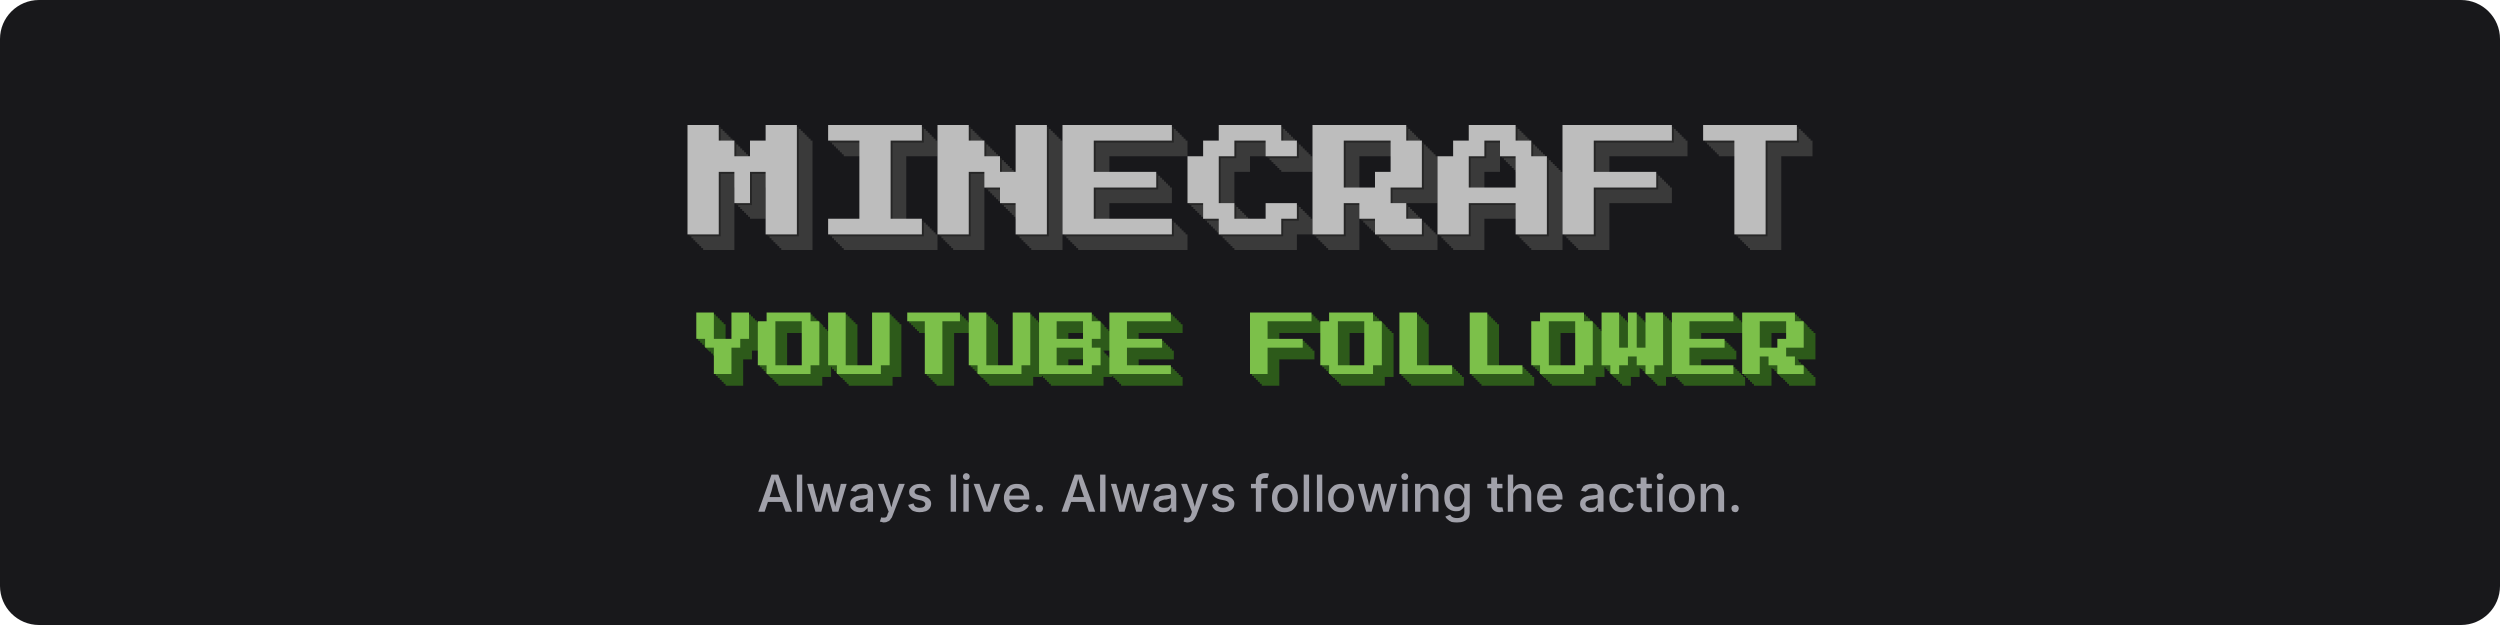
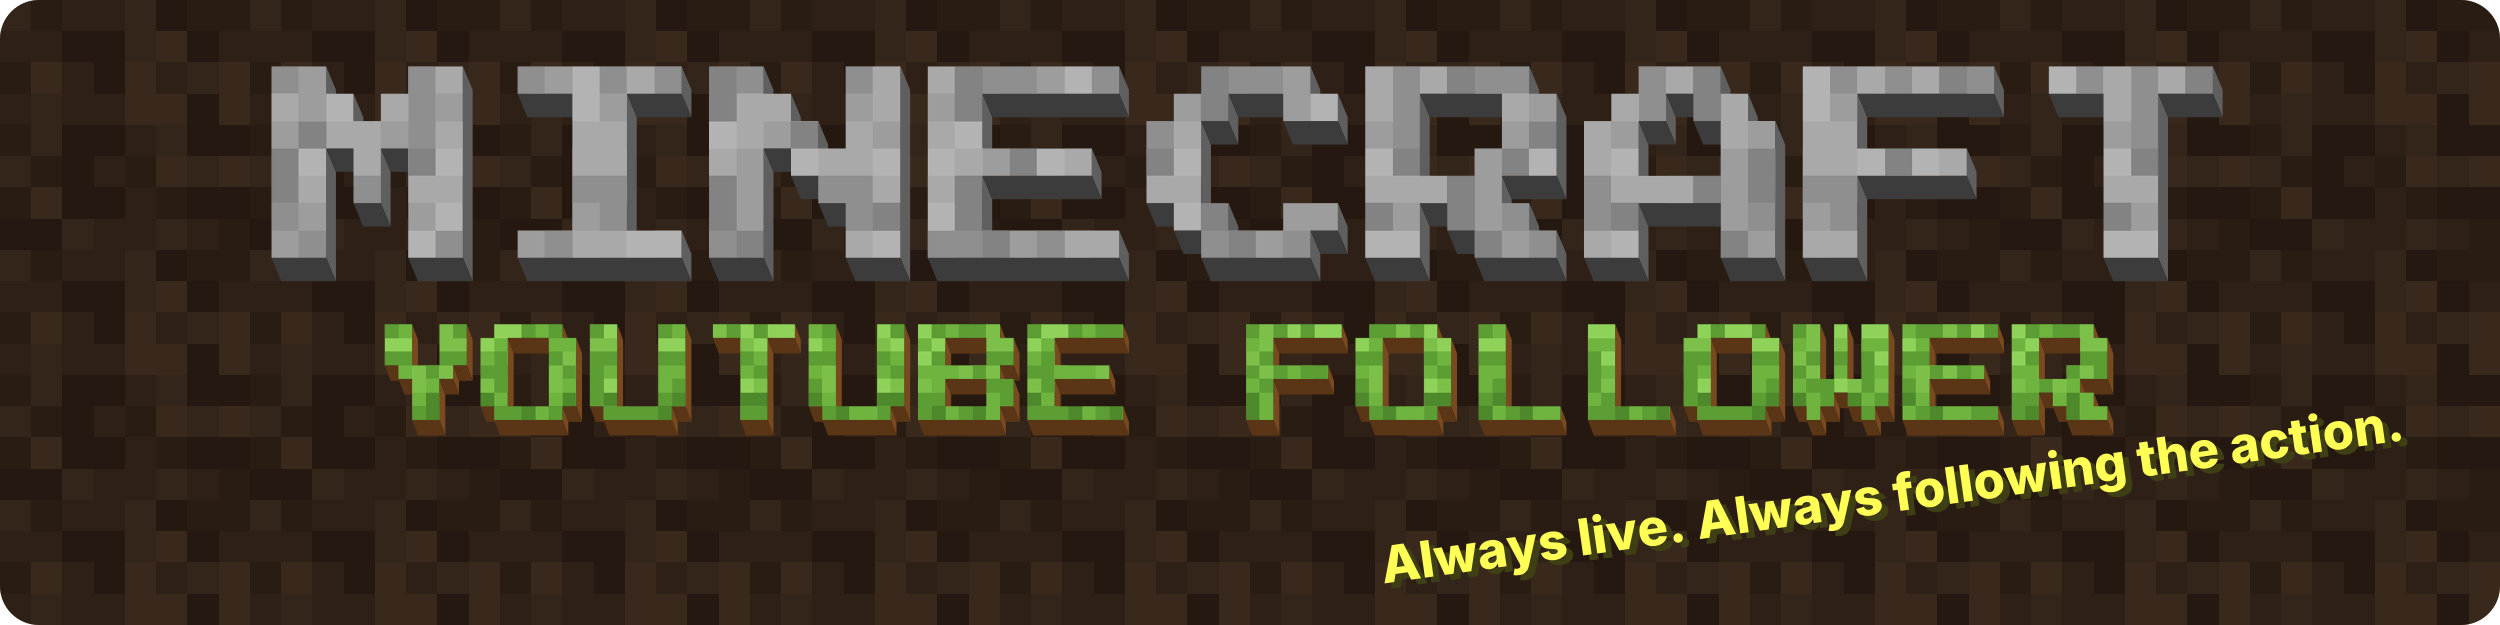
<svg xmlns="http://www.w3.org/2000/svg" viewBox="0 0 1280 320" width="1280" height="320" role="img" aria-label="Minecraft YouTube Follower: Always live. Always following the action.">
  <defs>
    <clipPath id="r">
      <rect width="1280" height="320" rx="20" />
    </clipPath>
-     <path id="A" transform="scale(0.5)" d="m704 240v-112h32v16h16v16h16v-16h16v-16h32v112h-32v-64h-16v32h-16v-32h-16v64zm144 0v-16h32v-80h-32v-16h96v16h-32v80h32v16zm112 0v-112h32v16h16v16h16v16h16v-48h32v112h-32v-32h-16v-16h-16v-16h-16v64zm128 0v-112h112v16h-80v32h64v16h-64v32h80v16zm160 0v-16h-16v-16h-16v-48h16v-16h16v-16h64v16h16v16h-32v-16h-32v16h-16v48h16v16h32v-16h32v16h-16v16zm96 0v-112h96v16h16v48h-32v16h16v16h16v16h-48v-16h-16v-16h-16v32zm32-48h32v-16h16v-32h-48zm96 48v-80h16v-16h16v-16h48v16h16v16h16v80h-32v-32h-48v32zm32-48h48v-32h-16v-16h-16v16h-16zm96 48v-112h112v16h-80v32h64v16h-64v48zm176 0v-96h-32v-16h96v16h-32v96z" />
-     <path id="C" transform="scale(0.25)" d="m1462 766v-54h-18v-18h-18v-54h36v54h36v-54h36v54h-18v18h-18v54zm108 0v-18h-18v-90h18v-18h90v18h18v90h-18v18zm18-18h54v-90h-54zm126 18v-18h-18v-108h36v108h54v-108h36v108h-18v18zm180 0v-108h-36v-18h108v18h-36v108zm108 0v-18h-18v-108h36v108h54v-108h36v108h-18v18zm126 0v-126h108v18h18v36h-18v18h18v36h-18v18zm36-72h54v-36h-54zm0 54h54v-36h-54zm108 18v-126h126v18h-90v36h72v18h-72v36h90v18zm288 0v-126h126v18h-90v36h72v18h-72v54zm162 0v-18h-18v-90h18v-18h90v18h18v90h-18v18zm18-18h54v-90h-54zm126 18v-126h36v108h72v18zm144 0v-126h36v108h72v18zm144 0v-18h-18v-90h18v-18h90v18h18v90h-18v18zm18-18h54v-90h-54zm126 18v-18h-18v-108h36v72h18v-72h18v72h18v-72h36v108h-18v18h-18v-18h-18v-18h-18v18h-18v18zm126 0v-126h126v18h-90v36h72v18h-72v36h90v18zm144 0v-126h108v18h18v54h-36v18h18v18h18v18h-54v-18h-18v-18h-18v36zm36-54h36v-18h18v-36h-54z" />
+     <pattern id="dirt" width="128" height="128" patternUnits="userSpaceOnUse">
+       <g shape-rendering="crispEdges">
+         <path fill="#866043" d="M0 0h16v16h-16zM0 80h16v16h-16zM16 48h16v16h-16zM16 64h16v16h-16zM32 112h16v16h-16zM64 0h16v16h-16zM64 16h16v16h-16zM80 64h16v16h-16zM80 112h16v16h-16zM96 32h16v16h-16zM96 80h16v16h-16z" />
+         <path fill="#79553a" d="M0 16h16v16h-16zM0 48h16v16h-16zM16 16h16v16h-16zM32 0h16v16h-16zM32 32h16v16h-16zM32 48h16v16h-16zM48 0h16v16h-16zM48 48h16v16h-16zM48 80h16v16h-16zM48 112h16v16h-16zM64 64h16v16h-16zM64 96h16v16h-16zM64 112h16v16h-16zM80 32h16v16h-16zM96 112h16v16h-16zM112 16h16v16h-16z" />
+         <path fill="#6b4a31" d="M0 32h16v16h-16zM0 64h16v16h-16zM0 96h16v16h-16zM16 0h16v16h-16zM16 80h16v16h-16zM64 80h16v16h-16zM80 96h16v16h-16zM96 0h16v16h-16zM112 0h16v16h-16zM112 112h16v16h-16z" />
+         <path fill="#5f4029" d="M0 112h16v16h-16zM16 112h16v16h-16zM32 16h16v16h-16zM32 64h16v16h-16zM32 80h16v16h-16zM32 96h16v16h-16zM48 16h16v16h-16zM48 32h16v16h-16zM48 64h16v16h-16zM48 96h16v16h-16zM80 0h16v16h-16zM96 16h16v16h-16zM96 48h16v16h-16zM96 64h16v16h-16zM96 96h16v16h-16zM112 64h16v16h-16zM112 96h16v16h-16z" />
+         <path fill="#966c4a" d="M16 32h16v16h-16zM16 96h16v16h-16zM64 32h16v16h-16zM64 48h16v16h-16zM80 16h16v16h-16zM80 48h16v16h-16zM80 80h16v16h-16zM112 32h16v16h-16zM112 48h16v16h-16zM112 80h16v16h-16z" />
+       </g>
+     </pattern>
+     <pattern id="stone" x="139" y="34" width="126" height="98" patternUnits="userSpaceOnUse">
+       <g shape-rendering="crispEdges">
+         <path fill="#8f8f8f" d="M0 0h14v14h-14zM0 70h14v14h-14zM14 84h14v14h-14zM28 56h14v14h-14zM42 0h14v14h-14zM42 56h14v14h-14zM42 70h14v14h-14zM70 0h14v14h-14zM70 14h14v14h-14zM70 28h14v14h-14zM84 84h14v14h-14zM98 84h14v14h-14zM112 0h14v14h-14z" />
+         <path fill="#a9a9a9" d="M0 14h14v14h-14zM14 56h14v14h-14zM28 28h14v14h-14zM28 42h14v14h-14zM28 84h14v14h-14zM42 28h14v14h-14zM42 42h14v14h-14zM42 84h14v14h-14zM56 0h14v14h-14zM56 14h14v14h-14zM56 56h14v14h-14zM70 56h14v14h-14zM84 0h14v14h-14zM84 28h14v14h-14zM84 56h14v14h-14zM98 42h14v14h-14zM112 14h14v14h-14zM112 28h14v14h-14z" />
+         <path fill="#9d9d9d" d="M0 28h14v14h-14zM0 84h14v14h-14zM14 0h14v14h-14zM14 14h14v14h-14zM14 70h14v14h-14zM28 70h14v14h-14zM42 14h14v14h-14zM56 28h14v14h-14zM70 70h14v14h-14zM84 14h14v14h-14zM112 42h14v14h-14zM112 56h14v14h-14zM112 70h14v14h-14z" />
+         <path fill="#838383" d="M0 42h14v14h-14zM0 56h14v14h-14zM14 28h14v14h-14zM56 70h14v14h-14zM70 42h14v14h-14zM98 0h14v14h-14zM98 14h14v14h-14zM98 56h14v14h-14zM98 70h14v14h-14zM112 84h14v14h-14z" />
+         <path fill="#b3b3b3" d="M14 42h14v14h-14zM28 0h14v14h-14zM28 14h14v14h-14zM56 42h14v14h-14zM56 84h14v14h-14zM70 84h14v14h-14zM84 42h14v14h-14zM84 70h14v14h-14zM98 28h14v14h-14z" />
+       </g>
+     </pattern>
+     <pattern id="grass" x="197" y="166" width="70" height="49" patternUnits="userSpaceOnUse">
+       <g shape-rendering="crispEdges">
+         <path fill="#5d9e34" d="M0 0h7v7h-7zM0 14h7v7h-7zM0 35h7v7h-7zM7 14h7v7h-7zM7 28h7v7h-7zM14 0h7v7h-7zM14 14h7v7h-7zM14 42h7v7h-7zM21 0h7v7h-7zM21 21h7v7h-7zM28 14h7v7h-7zM28 28h7v7h-7zM35 0h7v7h-7zM35 14h7v7h-7zM35 21h7v7h-7zM35 28h7v7h-7zM35 35h7v7h-7zM42 14h7v7h-7zM42 42h7v7h-7zM49 0h7v7h-7zM49 21h7v7h-7zM49 42h7v7h-7zM56 14h7v7h-7zM56 21h7v7h-7zM56 28h7v7h-7zM56 42h7v7h-7zM63 35h7v7h-7zM63 42h7v7h-7z" />
+         <path fill="#8fd25a" d="M0 7h7v7h-7zM7 7h7v7h-7zM42 0h7v7h-7zM42 28h7v7h-7zM49 7h7v7h-7zM56 0h7v7h-7zM63 0h7v7h-7zM63 14h7v7h-7z" />
+         <path fill="#6fb43f" d="M0 21h7v7h-7zM0 28h7v7h-7zM7 0h7v7h-7zM7 21h7v7h-7zM7 42h7v7h-7zM14 7h7v7h-7zM14 35h7v7h-7zM21 7h7v7h-7zM21 28h7v7h-7zM28 35h7v7h-7zM28 42h7v7h-7zM35 42h7v7h-7zM42 21h7v7h-7zM49 14h7v7h-7zM56 7h7v7h-7zM56 35h7v7h-7zM63 7h7v7h-7zM63 21h7v7h-7z" />
+         <path fill="#4e8a2b" d="M0 42h7v7h-7zM7 35h7v7h-7zM21 35h7v7h-7zM21 42h7v7h-7zM42 35h7v7h-7zM49 35h7v7h-7z" />
+         <path fill="#7cc04a" d="M14 21h7v7h-7zM14 28h7v7h-7zM21 14h7v7h-7zM28 0h7v7h-7zM28 7h7v7h-7zM28 21h7v7h-7zM35 7h7v7h-7zM42 7h7v7h-7zM49 28h7v7h-7zM63 28h7v7h-7z" />
+       </g>
+     </pattern>
+     <path id="sp" d="M-263.7 0 -257.3 -18.9H-251.3L-244.8 0H-249.9L-252.5 -8.3Q-253.1 -10.3 -253.7 -12.7Q-254.3 -15 -254.9 -17.5H-253.9Q-254.5 -15 -255 -12.6Q-255.5 -10.3 -256.1 -8.3L-258.7 0ZM-259.4 -4V-7.4H-249.1V-4ZM-238.4 -18.9V0H-242.8V-18.9ZM-232.5 0 -236.7 -14.2H-232.1L-231 -9.3Q-230.7 -7.9 -230.4 -6.2Q-230 -4.5 -229.7 -2.5H-230.2Q-229.9 -4.5 -229.5 -6.2Q-229.1 -7.9 -228.8 -9.3L-227.6 -14.2H-223.7L-222.6 -9.3Q-222.3 -7.9 -221.9 -6.2Q-221.5 -4.5 -221.2 -2.5H-221.6Q-221.3 -4.5 -221 -6.2Q-220.7 -7.9 -220.4 -9.3L-219.4 -14.2H-214.6L-218.8 0H-223.3L-224.8 -5.1Q-225 -5.8 -225.2 -6.8Q-225.4 -7.8 -225.6 -8.8Q-225.8 -9.9 -226.1 -10.7H-225.3Q-225.5 -9.9 -225.7 -8.8Q-225.9 -7.8 -226.1 -6.8Q-226.3 -5.8 -226.6 -5.1L-228 0ZM-209 0.3Q-210.4 0.3 -211.4 -0.2Q-212.5 -0.7 -213.1 -1.6Q-213.7 -2.5 -213.7 -3.9Q-213.7 -5.1 -213.3 -5.9Q-212.9 -6.7 -212.1 -7.2Q-211.4 -7.8 -210.4 -8Q-209.5 -8.3 -208.4 -8.4Q-207.2 -8.5 -206.5 -8.6Q-205.7 -8.7 -205.4 -9Q-205 -9.2 -205 -9.6V-9.7Q-205 -10.2 -205.3 -10.5Q-205.5 -10.9 -205.9 -11Q-206.4 -11.2 -207 -11.2Q-207.6 -11.2 -208.1 -11Q-208.5 -10.9 -208.8 -10.5Q-209.1 -10.2 -209.3 -9.8L-213.3 -10.3Q-213 -11.5 -212.2 -12.4Q-211.4 -13.3 -210 -13.9Q-208.7 -14.4 -206.9 -14.4Q-205.6 -14.4 -204.5 -14.1Q-203.3 -13.7 -202.5 -13.1Q-201.6 -12.5 -201.1 -11.7Q-200.6 -10.8 -200.6 -9.6V0H-204.8V-2H-204.9Q-205.3 -1.3 -205.9 -0.8Q-206.5 -0.3 -207.2 -0Q-208 0.3 -209 0.3ZM-207.7 -2.7Q-206.9 -2.7 -206.3 -3Q-205.7 -3.3 -205.4 -3.8Q-205 -4.4 -205 -5.1V-6.4Q-205.2 -6.3 -205.5 -6.2Q-205.8 -6.1 -206.1 -6.1Q-206.5 -6 -206.8 -5.9Q-207.1 -5.9 -207.5 -5.8Q-208.1 -5.7 -208.6 -5.5Q-209 -5.3 -209.3 -5Q-209.5 -4.6 -209.5 -4.1Q-209.5 -3.7 -209.3 -3.3Q-209 -3 -208.6 -2.8Q-208.2 -2.7 -207.7 -2.7ZM-197.7 5 -196.7 1.7 -196.2 1.9Q-195.4 2.1 -194.8 2Q-194.2 1.9 -193.9 1.6Q-193.5 1.2 -193.6 0.6L-193.6 0L-198.9 -14.2H-194.2L-192.1 -7.3Q-191.7 -5.8 -191.4 -4.4Q-191.2 -3 -190.8 -1.3H-191.7Q-191.4 -3 -191 -4.4Q-190.7 -5.8 -190.2 -7.3L-188 -14.2H-183.4L-189.3 1.5Q-189.7 2.6 -190.4 3.5Q-191.1 4.4 -192.2 4.9Q-193.3 5.4 -194.9 5.4Q-195.7 5.4 -196.5 5.3Q-197.2 5.2 -197.7 5ZM-175.6 0.3Q-177.5 0.3 -178.9 -0.3Q-180.3 -0.8 -181.1 -1.7Q-182 -2.7 -182.2 -4.1L-178.1 -4.7Q-177.9 -3.8 -177.2 -3.3Q-176.6 -2.8 -175.5 -2.8Q-174.5 -2.8 -174 -3.2Q-173.5 -3.5 -173.5 -4Q-173.5 -4.5 -173.9 -4.8Q-174.3 -5.1 -175.2 -5.3L-177.7 -5.8Q-179.8 -6.2 -180.8 -7.2Q-181.9 -8.2 -181.9 -9.9Q-181.9 -11.3 -181.1 -12.3Q-180.4 -13.3 -179 -13.8Q-177.6 -14.4 -175.7 -14.4Q-173.9 -14.4 -172.6 -13.9Q-171.2 -13.4 -170.4 -12.5Q-169.6 -11.7 -169.4 -10.4L-173.3 -9.8Q-173.5 -10.5 -174.1 -10.9Q-174.7 -11.3 -175.6 -11.3Q-176.4 -11.3 -176.9 -11Q-177.5 -10.7 -177.5 -10.1Q-177.5 -9.7 -177.1 -9.4Q-176.8 -9 -175.9 -8.9L-173.2 -8.4Q-171.1 -8 -170 -7Q-169 -6.1 -169 -4.5Q-169 -3.1 -169.8 -2Q-170.7 -0.9 -172.2 -0.3Q-173.7 0.3 -175.6 0.3ZM-156.6 -18.9V0H-161V-18.9ZM-153.7 0V-14.2H-149.2V0ZM-151.5 -15.9Q-152.4 -15.9 -153.1 -16.5Q-153.7 -17.1 -153.7 -18Q-153.7 -18.9 -153.1 -19.5Q-152.4 -20.1 -151.5 -20.1Q-150.5 -20.1 -149.8 -19.5Q-149.2 -18.9 -149.2 -18Q-149.2 -17.1 -149.8 -16.5Q-150.5 -15.9 -151.5 -15.9ZM-142.3 0 -147.5 -14.2H-142.8L-140.7 -7.3Q-140.3 -5.8 -139.9 -4.4Q-139.6 -2.9 -139.3 -1.3H-140.1Q-139.8 -2.9 -139.5 -4.4Q-139.2 -5.8 -138.7 -7.3L-136.7 -14.2H-132L-137.2 0ZM-123.7 0.3Q-125.9 0.3 -127.5 -0.6Q-129.1 -1.5 -130 -3.1Q-130.8 -4.8 -130.8 -7Q-130.8 -9.2 -130 -10.9Q-129.1 -12.5 -127.6 -13.5Q-126 -14.4 -123.9 -14.4Q-122.4 -14.4 -121.1 -13.9Q-119.9 -13.4 -118.9 -12.5Q-118 -11.6 -117.5 -10.2Q-117 -8.9 -117 -7.1V-6H-129.3V-8.6H-119.1L-121.2 -8Q-121.2 -9 -121.5 -9.7Q-121.8 -10.4 -122.4 -10.8Q-123 -11.2 -123.8 -11.2Q-124.7 -11.2 -125.3 -10.8Q-125.9 -10.4 -126.2 -9.7Q-126.5 -9 -126.5 -8.1V-6.2Q-126.5 -5.1 -126.1 -4.4Q-125.8 -3.7 -125.1 -3.3Q-124.5 -2.9 -123.6 -2.9Q-123 -2.9 -122.5 -3.1Q-122 -3.3 -121.7 -3.6Q-121.3 -3.9 -121.2 -4.4L-117.2 -3.8Q-117.6 -2.5 -118.4 -1.6Q-119.3 -0.7 -120.6 -0.2Q-122 0.3 -123.7 0.3ZM-111.6 0.3Q-112.6 0.3 -113.3 -0.4Q-114 -1.1 -114 -2.1Q-114 -3.1 -113.3 -3.8Q-112.6 -4.5 -111.6 -4.5Q-110.5 -4.5 -109.9 -3.8Q-109.2 -3.1 -109.2 -2.1Q-109.2 -1.1 -109.9 -0.4Q-110.5 0.3 -111.6 0.3ZM-100.7 0 -94.4 -18.9H-88.4L-81.9 0H-86.9L-89.5 -8.3Q-90.2 -10.3 -90.8 -12.7Q-91.4 -15 -91.9 -17.5H-90.9Q-91.5 -15 -92.1 -12.6Q-92.6 -10.3 -93.2 -8.3L-95.7 0ZM-96.4 -4V-7.4H-86.2V-4ZM-75.4 -18.9V0H-79.8V-18.9ZM-69.6 0 -73.7 -14.2H-69.1L-68.1 -9.3Q-67.8 -7.9 -67.4 -6.2Q-67.1 -4.5 -66.8 -2.5H-67.2Q-66.9 -4.5 -66.5 -6.2Q-66.1 -7.9 -65.8 -9.3L-64.7 -14.2H-60.7L-59.6 -9.3Q-59.3 -7.9 -58.9 -6.2Q-58.5 -4.5 -58.2 -2.5H-58.7Q-58.4 -4.5 -58.1 -6.2Q-57.7 -7.9 -57.4 -9.3L-56.4 -14.2H-51.7L-55.9 0H-60.4L-61.8 -5.1Q-62.1 -5.8 -62.3 -6.8Q-62.5 -7.8 -62.7 -8.8Q-62.9 -9.9 -63.1 -10.7H-62.4Q-62.6 -9.9 -62.8 -8.8Q-63 -7.8 -63.2 -6.8Q-63.4 -5.8 -63.6 -5.1L-65.1 0ZM-46.1 0.3Q-47.4 0.3 -48.5 -0.2Q-49.5 -0.7 -50.1 -1.6Q-50.7 -2.5 -50.7 -3.9Q-50.7 -5.1 -50.3 -5.9Q-49.9 -6.7 -49.2 -7.2Q-48.4 -7.8 -47.5 -8Q-46.5 -8.3 -45.5 -8.4Q-44.2 -8.5 -43.5 -8.6Q-42.8 -8.7 -42.4 -9Q-42.1 -9.2 -42.1 -9.6V-9.7Q-42.1 -10.2 -42.3 -10.5Q-42.5 -10.9 -43 -11Q-43.4 -11.2 -44 -11.2Q-44.6 -11.2 -45.1 -11Q-45.6 -10.9 -45.9 -10.5Q-46.2 -10.2 -46.3 -9.8L-50.3 -10.3Q-50 -11.5 -49.2 -12.4Q-48.4 -13.3 -47.1 -13.9Q-45.8 -14.4 -44 -14.4Q-42.7 -14.4 -41.5 -14.1Q-40.4 -13.7 -39.5 -13.1Q-38.6 -12.5 -38.1 -11.7Q-37.7 -10.8 -37.7 -9.6V0H-41.8V-2H-41.9Q-42.3 -1.3 -42.9 -0.8Q-43.5 -0.3 -44.3 -0Q-45.1 0.3 -46.1 0.3ZM-44.7 -2.7Q-44 -2.7 -43.4 -3Q-42.8 -3.3 -42.4 -3.8Q-42.1 -4.4 -42.1 -5.1V-6.4Q-42.2 -6.3 -42.5 -6.2Q-42.8 -6.1 -43.2 -6.1Q-43.5 -6 -43.8 -5.9Q-44.2 -5.9 -44.5 -5.8Q-45.1 -5.7 -45.6 -5.5Q-46.1 -5.3 -46.3 -5Q-46.5 -4.6 -46.5 -4.1Q-46.5 -3.7 -46.3 -3.3Q-46.1 -3 -45.7 -2.8Q-45.2 -2.7 -44.7 -2.7ZM-34.8 5 -33.8 1.7 -33.2 1.9Q-32.4 2.1 -31.8 2Q-31.2 1.9 -30.9 1.6Q-30.6 1.2 -30.6 0.6L-30.6 0L-35.9 -14.2H-31.2L-29.1 -7.3Q-28.7 -5.8 -28.4 -4.4Q-28.2 -3 -27.9 -1.3H-28.8Q-28.4 -3 -28.1 -4.4Q-27.7 -5.8 -27.3 -7.3L-25 -14.2H-20.4L-26.3 1.5Q-26.8 2.6 -27.5 3.5Q-28.2 4.4 -29.3 4.9Q-30.4 5.4 -32 5.4Q-32.8 5.4 -33.5 5.3Q-34.3 5.2 -34.8 5ZM-12.7 0.3Q-14.5 0.3 -15.9 -0.3Q-17.3 -0.8 -18.2 -1.7Q-19 -2.7 -19.3 -4.1L-15.2 -4.7Q-14.9 -3.8 -14.3 -3.3Q-13.6 -2.8 -12.5 -2.8Q-11.6 -2.8 -11.1 -3.2Q-10.5 -3.5 -10.5 -4Q-10.5 -4.5 -11 -4.8Q-11.4 -5.1 -12.3 -5.3L-14.7 -5.8Q-16.8 -6.2 -17.9 -7.2Q-18.9 -8.2 -18.9 -9.9Q-18.9 -11.3 -18.2 -12.3Q-17.4 -13.3 -16 -13.8Q-14.6 -14.4 -12.7 -14.4Q-10.9 -14.4 -9.6 -13.9Q-8.3 -13.4 -7.5 -12.5Q-6.7 -11.7 -6.4 -10.4L-10.3 -9.8Q-10.5 -10.5 -11.1 -10.9Q-11.7 -11.3 -12.6 -11.3Q-13.4 -11.3 -14 -11Q-14.5 -10.7 -14.5 -10.1Q-14.5 -9.7 -14.2 -9.4Q-13.8 -9 -12.9 -8.9L-10.2 -8.4Q-8.1 -8 -7.1 -7Q-6 -6.1 -6 -4.5Q-6 -3.1 -6.9 -2Q-7.7 -0.9 -9.2 -0.3Q-10.7 0.3 -12.7 0.3ZM10.4 -14.2V-10.9H0.7V-14.2ZM3.1 0V-15Q3.1 -16.6 3.7 -17.7Q4.3 -18.7 5.4 -19.3Q6.5 -19.8 7.9 -19.8Q8.9 -19.8 9.7 -19.7Q10.5 -19.5 10.9 -19.4L10.2 -16.2Q10 -16.2 9.6 -16.3Q9.3 -16.3 8.9 -16.3Q8.1 -16.3 7.8 -16Q7.5 -15.6 7.5 -15V0ZM19.2 0.3Q17 0.3 15.4 -0.7Q13.7 -1.6 12.9 -3.2Q12 -4.9 12 -7Q12 -9.2 12.9 -10.9Q13.7 -12.5 15.4 -13.5Q17 -14.4 19.2 -14.4Q21.4 -14.4 23 -13.5Q24.6 -12.5 25.4 -10.9Q26.3 -9.2 26.3 -7Q26.3 -4.9 25.4 -3.2Q24.6 -1.6 23 -0.7Q21.4 0.3 19.2 0.3ZM19.2 -3.1Q20 -3.1 20.6 -3.6Q21.2 -4.1 21.5 -5Q21.8 -5.9 21.8 -7.1Q21.8 -8.3 21.5 -9.1Q21.2 -10 20.6 -10.5Q20 -11 19.2 -11Q18.3 -11 17.7 -10.5Q17.1 -10 16.8 -9.1Q16.5 -8.3 16.5 -7.1Q16.5 -5.9 16.8 -5Q17.1 -4.1 17.7 -3.6Q18.3 -3.1 19.2 -3.1ZM33.1 -18.9V0H28.7V-18.9ZM40.5 -18.9V0H36V-18.9ZM50 0.3Q47.8 0.3 46.2 -0.7Q44.6 -1.6 43.7 -3.2Q42.9 -4.9 42.9 -7Q42.9 -9.2 43.7 -10.9Q44.6 -12.5 46.2 -13.5Q47.8 -14.4 50 -14.4Q52.2 -14.4 53.8 -13.5Q55.4 -12.5 56.3 -10.9Q57.1 -9.2 57.1 -7Q57.1 -4.9 56.3 -3.2Q55.4 -1.6 53.8 -0.7Q52.2 0.3 50 0.3ZM50 -3.1Q50.8 -3.1 51.4 -3.6Q52 -4.1 52.3 -5Q52.6 -5.9 52.6 -7.1Q52.6 -8.3 52.3 -9.1Q52 -10 51.4 -10.5Q50.8 -11 50 -11Q49.1 -11 48.6 -10.5Q48 -10 47.7 -9.1Q47.4 -8.3 47.4 -7.1Q47.4 -5.9 47.7 -5Q48 -4.1 48.6 -3.6Q49.1 -3.1 50 -3.1ZM62.4 0 58.2 -14.2H62.9L63.9 -9.3Q64.2 -7.9 64.6 -6.2Q64.9 -4.5 65.2 -2.5H64.7Q65 -4.5 65.4 -6.2Q65.8 -7.9 66.2 -9.3L67.3 -14.2H71.2L72.3 -9.3Q72.6 -7.9 73 -6.2Q73.4 -4.5 73.7 -2.5H73.3Q73.6 -4.5 73.9 -6.2Q74.2 -7.9 74.5 -9.3L75.6 -14.2H80.3L76.1 0H71.6L70.1 -5.1Q69.9 -5.8 69.7 -6.8Q69.5 -7.8 69.3 -8.8Q69.1 -9.9 68.9 -10.7H69.6Q69.4 -9.9 69.2 -8.8Q69 -7.8 68.8 -6.8Q68.6 -5.8 68.4 -5.1L66.9 0ZM81.9 0V-14.2H86.4V0ZM84.1 -15.9Q83.2 -15.9 82.5 -16.5Q81.9 -17.1 81.9 -18Q81.9 -18.9 82.5 -19.5Q83.2 -20.1 84.1 -20.1Q85.1 -20.1 85.8 -19.5Q86.4 -18.9 86.4 -18Q86.4 -17.1 85.8 -16.5Q85.1 -15.9 84.1 -15.9ZM93.7 -8.1V0H89.3V-14.2H93.5L93.5 -10.6H93.4Q93.9 -12.3 95 -13.3Q96.1 -14.4 98 -14.4Q99.5 -14.4 100.6 -13.7Q101.7 -13 102.3 -11.8Q102.9 -10.6 102.9 -9V0H98.5V-8.2Q98.5 -9.4 97.9 -10.1Q97.2 -10.7 96.2 -10.7Q95.4 -10.7 94.9 -10.4Q94.3 -10.1 94 -9.5Q93.7 -8.9 93.7 -8.1ZM112.4 5.6Q110.5 5.6 109.1 5.1Q107.7 4.7 106.9 3.8Q106 3 105.8 1.9L109.6 1.1Q109.7 1.5 110.1 1.8Q110.4 2.1 111 2.3Q111.5 2.5 112.3 2.5Q113.7 2.5 114.4 1.9Q115.1 1.3 115.1 0V-2.5H114.8Q114.5 -1.8 114 -1.3Q113.5 -0.8 112.8 -0.5Q112 -0.2 111 -0.2Q109.4 -0.2 108.1 -0.9Q106.8 -1.6 106 -3.2Q105.3 -4.7 105.3 -7.1Q105.3 -9.6 106.1 -11.2Q106.9 -12.8 108.2 -13.6Q109.5 -14.4 110.9 -14.4Q112.1 -14.4 112.9 -14Q113.7 -13.6 114.2 -13Q114.7 -12.4 115 -11.8H115.1V-14.2H119.5V-0.3Q119.5 1.6 118.6 3Q117.7 4.3 116.1 4.9Q114.5 5.6 112.4 5.6ZM112.5 -3.4Q113.3 -3.4 113.9 -3.9Q114.5 -4.3 114.8 -5.1Q115.1 -6 115.1 -7.1Q115.1 -8.3 114.8 -9.1Q114.5 -10 113.9 -10.4Q113.3 -10.9 112.5 -10.9Q111.6 -10.9 111 -10.4Q110.4 -10 110.1 -9.1Q109.8 -8.3 109.8 -7.1Q109.8 -6 110.1 -5.1Q110.4 -4.3 111 -3.9Q111.6 -3.4 112.5 -3.4ZM135.8 -14.2V-10.9H126.9V-14.2ZM128.8 -17.6H133.2V-4.3Q133.2 -3.8 133.5 -3.5Q133.8 -3.2 134.4 -3.2Q134.6 -3.2 135 -3.3Q135.4 -3.3 135.6 -3.4L136.2 -0.2Q135.4 0.1 134.7 0.1Q134 0.2 133.4 0.2Q131.1 0.2 130 -0.9Q128.8 -1.9 128.8 -3.9ZM142.5 -8.1V0H138.1V-18.9H142.4V-10.6H142.1Q142.6 -12.3 143.7 -13.3Q144.9 -14.4 146.7 -14.4Q148.2 -14.4 149.3 -13.7Q150.4 -13 151 -11.8Q151.6 -10.6 151.6 -9V0H147.2V-8.2Q147.2 -9.4 146.6 -10.1Q146 -10.7 144.9 -10.7Q144.2 -10.7 143.6 -10.4Q143.1 -10.1 142.8 -9.5Q142.5 -8.9 142.5 -8.1ZM161.2 0.3Q159 0.3 157.3 -0.6Q155.7 -1.5 154.9 -3.1Q154 -4.8 154 -7Q154 -9.2 154.9 -10.9Q155.7 -12.5 157.3 -13.5Q158.9 -14.4 161 -14.4Q162.5 -14.4 163.8 -13.9Q165 -13.4 165.9 -12.5Q166.9 -11.6 167.4 -10.2Q167.9 -8.9 167.9 -7.1V-6H155.6V-8.6H165.8L163.7 -8Q163.7 -9 163.4 -9.7Q163.1 -10.4 162.5 -10.8Q161.9 -11.2 161.1 -11.2Q160.2 -11.2 159.6 -10.8Q159 -10.4 158.7 -9.7Q158.4 -9 158.4 -8.1V-6.2Q158.4 -5.1 158.7 -4.4Q159.1 -3.7 159.7 -3.3Q160.4 -2.9 161.3 -2.9Q161.9 -2.9 162.3 -3.1Q162.8 -3.3 163.2 -3.6Q163.5 -3.9 163.7 -4.4L167.7 -3.8Q167.3 -2.5 166.4 -1.6Q165.6 -0.7 164.2 -0.2Q162.9 0.3 161.2 0.3ZM179.8 0.3Q178.5 0.3 177.4 -0.2Q176.4 -0.7 175.8 -1.6Q175.2 -2.5 175.2 -3.9Q175.2 -5.1 175.6 -5.9Q176 -6.7 176.7 -7.2Q177.5 -7.8 178.4 -8Q179.4 -8.3 180.4 -8.4Q181.7 -8.5 182.4 -8.6Q183.1 -8.7 183.5 -9Q183.8 -9.2 183.8 -9.6V-9.7Q183.8 -10.2 183.6 -10.5Q183.4 -10.9 182.9 -11Q182.5 -11.2 181.9 -11.2Q181.3 -11.2 180.8 -11Q180.3 -10.9 180 -10.5Q179.7 -10.2 179.6 -9.8L175.6 -10.3Q175.9 -11.5 176.7 -12.4Q177.5 -13.3 178.8 -13.9Q180.1 -14.4 181.9 -14.4Q183.2 -14.4 184.4 -14.1Q185.5 -13.7 186.4 -13.1Q187.3 -12.5 187.8 -11.7Q188.2 -10.8 188.2 -9.6V0H184.1V-2H184Q183.6 -1.3 183 -0.8Q182.4 -0.3 181.6 -0Q180.8 0.3 179.8 0.3ZM181.2 -2.7Q181.9 -2.7 182.5 -3Q183.1 -3.3 183.5 -3.8Q183.8 -4.4 183.8 -5.1V-6.4Q183.7 -6.3 183.4 -6.2Q183.1 -6.1 182.7 -6.1Q182.4 -6 182.1 -5.9Q181.7 -5.9 181.4 -5.8Q180.8 -5.7 180.3 -5.5Q179.8 -5.3 179.6 -5Q179.4 -4.6 179.4 -4.1Q179.4 -3.7 179.6 -3.3Q179.8 -3 180.2 -2.8Q180.7 -2.7 181.2 -2.7ZM197.7 0.3Q195.5 0.3 193.9 -0.7Q192.3 -1.6 191.5 -3.2Q190.6 -4.9 190.6 -7Q190.6 -9.2 191.5 -10.9Q192.3 -12.5 193.9 -13.5Q195.5 -14.4 197.7 -14.4Q199.1 -14.4 200.2 -14Q201.4 -13.7 202.2 -13Q203.1 -12.4 203.6 -11.4Q204.1 -10.5 204.3 -9.3L200.2 -8.6Q200.1 -9.2 199.9 -9.6Q199.7 -10.1 199.4 -10.4Q199.1 -10.7 198.7 -10.8Q198.3 -11 197.8 -11Q197 -11 196.4 -10.5Q195.8 -10.1 195.4 -9.2Q195.1 -8.3 195.1 -7.1Q195.1 -5.9 195.4 -5Q195.8 -4.1 196.4 -3.6Q197 -3.1 197.8 -3.1Q198.3 -3.1 198.7 -3.3Q199.1 -3.4 199.4 -3.8Q199.7 -4.1 199.9 -4.5Q200.1 -5 200.2 -5.5L204.3 -4.9Q204.1 -3.7 203.6 -2.7Q203.1 -1.8 202.2 -1.1Q201.4 -0.4 200.3 -0.1Q199.1 0.3 197.7 0.3ZM214.3 -14.2V-10.9H205.4V-14.2ZM207.3 -17.6H211.7V-4.3Q211.7 -3.8 212 -3.5Q212.3 -3.2 212.9 -3.2Q213.1 -3.2 213.5 -3.3Q213.9 -3.3 214.1 -3.4L214.7 -0.2Q213.9 0.1 213.2 0.1Q212.5 0.2 211.9 0.2Q209.7 0.2 208.5 -0.9Q207.3 -1.9 207.3 -3.9ZM216.6 0V-14.2H221V0ZM218.8 -15.9Q217.8 -15.9 217.2 -16.5Q216.5 -17.1 216.5 -18Q216.5 -18.9 217.2 -19.5Q217.8 -20.1 218.8 -20.1Q219.7 -20.1 220.4 -19.5Q221.1 -18.9 221.1 -18Q221.1 -17.1 220.4 -16.5Q219.7 -15.9 218.8 -15.9ZM230.5 0.3Q228.3 0.3 226.7 -0.7Q225.1 -1.6 224.2 -3.2Q223.4 -4.9 223.4 -7Q223.4 -9.2 224.2 -10.9Q225.1 -12.5 226.7 -13.5Q228.3 -14.4 230.5 -14.4Q232.7 -14.4 234.3 -13.5Q235.9 -12.5 236.8 -10.9Q237.6 -9.2 237.6 -7Q237.6 -4.9 236.8 -3.2Q235.9 -1.6 234.3 -0.7Q232.7 0.3 230.5 0.3ZM230.5 -3.1Q231.4 -3.1 232 -3.6Q232.5 -4.1 232.8 -5Q233.1 -5.9 233.1 -7.1Q233.1 -8.3 232.8 -9.1Q232.5 -10 232 -10.5Q231.4 -11 230.5 -11Q229.7 -11 229.1 -10.5Q228.5 -10 228.2 -9.1Q227.9 -8.3 227.9 -7.1Q227.9 -5.9 228.2 -5Q228.5 -4.1 229.1 -3.6Q229.7 -3.1 230.5 -3.1ZM244.5 -8.1V0H240V-14.2H244.2L244.3 -10.6H244.1Q244.6 -12.3 245.7 -13.3Q246.8 -14.4 248.7 -14.4Q250.2 -14.4 251.3 -13.7Q252.4 -13 253 -11.8Q253.6 -10.6 253.6 -9V0H249.2V-8.2Q249.2 -9.4 248.6 -10.1Q248 -10.7 246.9 -10.7Q246.2 -10.7 245.6 -10.4Q245.1 -10.1 244.8 -9.5Q244.5 -8.9 244.5 -8.1ZM259.7 0.3Q258.7 0.3 258 -0.4Q257.3 -1.1 257.3 -2.1Q257.3 -3.1 258 -3.8Q258.7 -4.5 259.7 -4.5Q260.7 -4.5 261.4 -3.8Q262.1 -3.1 262.1 -2.1Q262.1 -1.1 261.4 -0.4Q260.7 0.3 259.7 0.3Z" />
  </defs>
  <g clip-path="url(#r)">
-     <rect width="1280" height="320" fill="#18181b" />
-     <use href="#A" x="8" y="8" fill="#3a3a3a" />
-     <use href="#A" x="7" y="7" fill="#3a3a3a" />
-     <use href="#A" x="6" y="6" fill="#3a3a3a" />
-     <use href="#A" x="5" y="5" fill="#3a3a3a" />
-     <use href="#A" x="4" y="4" fill="#3a3a3a" />
-     <use href="#A" x="3" y="3" fill="#3a3a3a" />
-     <use href="#A" x="2" y="2" fill="#3a3a3a" />
-     <use href="#A" x="1" y="1" fill="#262626" />
-     <use href="#A" fill="#bdbdbd" />
-     <use href="#C" x="6" y="6" fill="#2d5a1a" />
-     <use href="#C" x="5" y="5" fill="#2d5a1a" />
-     <use href="#C" x="4" y="4" fill="#2d5a1a" />
-     <use href="#C" x="3" y="3" fill="#2d5a1a" />
-     <use href="#C" x="2" y="2" fill="#2d5a1a" />
-     <use href="#C" x="1" y="1" fill="#2d5a1a" />
-     <use href="#C" fill="#7cc04a" />
-     <path transform="scale(0.25)" fill="#a1a1aa" d="m1553 1048l27-76h14l28 76h-13l-15-42q-1-5-3-12-3-7-5-17h2q-2 10-5 17-2 7-3 12l-14 42zm15-20v-10h39v10zm75-56v76h-11v-76zm27 76l-17-57h12l6 24q2 5 3 11 2 7 3 15h-1q1-8 3-14 1-7 3-12l6-24h11l6 24q2 5 3 12 2 6 3 14h-1q1-8 3-14 1-7 3-12l6-24h12l-17 57h-12l-7-24q-1-4-2-8-1-4-2-8-1-5-2-9h3q-1 4-2 9-1 4-2 8-1 4-2 8l-7 24zm90 1q-5 0-10-2-4-2-7-6-2-3-2-9 0-5 2-8 2-3 5-5 3-2 7-3 4-1 8-1 5-1 8-1 3 0 4-1 2-1 2-3 0-4-1-6-1-2-4-3-2-1-6-1-4 0-6 1-3 1-5 3-1 1-2 3l-11-2q2-5 6-9 4-3 8-4 5-1 10-1 3 0 7 0 4 1 7 3 4 2 6 6 2 4 2 10v38h-11v-8q-1 2-4 4-2 3-5 4-3 1-8 1zm3-9q4 0 7-1 4-2 5-5 2-3 2-6v-8q-1 1-2 1-2 1-4 1-2 1-4 1-2 0-4 0-3 1-5 2-3 1-5 2-1 2-1 5 0 3 1 5 2 1 4 2 2 1 6 1zm39 28l3-9 1 1q3 0 6 0 2 0 4-2 1-2 2-6l2-4-22-57h12l11 32q2 6 3 11 2 6 3 11h-3q1-5 3-11 1-5 3-11l11-32h12l-25 65q-1 4-4 7-2 4-6 5-3 2-8 2-2 0-4-1-3 0-4-1zm81-19q-6 0-11-2-4-1-7-5-4-3-5-8l11-3q1 5 4 7 4 2 8 2 6 0 9-2 3-2 3-6 0-2-2-4-2-2-6-3l-9-2q-8-2-12-6-4-3-4-10 0-5 3-8 3-4 8-6 5-2 11-2 6 0 11 1 4 2 7 5 2 3 4 8l-10 2q-2-3-4-5-3-3-8-3-4 0-8 2-3 3-3 6 0 3 2 4 2 2 7 3l9 2q8 2 12 6 4 4 4 9 0 6-3 10-3 4-8 6-6 2-13 2zm75-77v76h-11v-76zm15 76v-57h11v57zm6-65q-3 0-5-2-2-2-2-5 0-3 2-5 2-2 5-2 2 0 5 2 2 2 2 5 0 3-2 5-3 2-5 2zm36 65l-21-57h12l11 32q2 6 3 11 2 6 3 11h-3q1-5 3-11 1-5 3-11l11-32h12l-21 57zm68 1q-8 0-14-3-6-4-9-11-4-6-4-15 0-9 4-15 3-7 9-11 6-3 13-3 5 0 10 1 4 2 8 5 4 4 6 9 2 5 2 13v4h-45v-8h39l-5 2q0-5-2-9-1-4-5-6-3-2-8-2-4 0-8 2-3 2-5 6-2 4-2 8v6q0 6 3 10 2 4 5 6 4 2 8 2 4 0 6-1 3-1 5-3 1-1 2-4l11 2q-1 5-5 8-3 3-8 5-5 2-11 2zm45 0q-3 0-5-2-2-3-2-6 0-3 2-5 2-2 5-2 3 0 6 2 2 2 2 5 0 3-2 6-3 2-6 2zm46-1l27-76h14l28 76h-13l-14-42q-2-5-4-12-2-7-5-17h2q-2 10-4 17-2 7-4 12l-14 42zm15-20v-10h39v10zm75-56v76h-11v-76zm28 76l-17-57h11l7 24q1 5 3 11 1 7 3 15h-2q1-8 3-14 2-7 3-12l6-24h11l7 24q1 5 3 12 1 6 3 14h-2q1-8 3-14 1-7 3-12l6-24h12l-17 57h-11l-7-24q-1-4-2-8-1-4-2-8-1-5-2-9h2q-1 4-2 9-1 4-2 8-1 4-2 8l-7 24zm89 1q-5 0-9-2-5-2-7-6-3-3-3-9 0-5 2-8 2-3 5-5 3-2 7-3 4-1 8-1 5-1 8-1 3 0 5-1 1-1 1-3 0-4-1-6-1-2-4-3-2-1-6-1-3 0-6 1-3 1-4 3-2 1-3 3l-10-2q2-5 5-9 4-3 9-4 4-1 9-1 4 0 8 0 3 1 7 3 3 2 5 6 2 4 2 10v38h-10v-8h-1q-1 2-3 4-2 3-6 4-3 1-8 1zm3-9q4 0 8-1 3-2 5-5 1-3 1-6v-8q0 1-2 1-2 1-4 1-2 1-4 1-2 0-3 0-4 1-6 2-3 1-4 2-2 2-2 5 0 3 1 5 2 1 4 2 3 1 6 1zm40 28l2-9 2 1q3 0 5 0 2 0 4-2 2-2 3-6l1-4-22-57h12l12 32q1 6 3 11 1 6 2 11h-3q1-5 3-11 1-5 3-11l11-32h12l-24 65q-2 4-4 7-3 4-6 5-4 2-8 2-3 0-5-1-2 0-3-1zm81-19q-6 0-11-2-5-1-8-5-3-3-4-8l10-3q1 5 5 7 3 2 8 2 5 0 8-2 4-2 4-6 0-2-2-4-2-2-6-3l-10-2q-8-2-12-6-4-3-4-10 0-5 3-8 3-4 8-6 5-2 11-2 7 0 11 1 4 2 7 5 3 3 4 8l-10 2q-1-3-4-5-2-3-8-3-4 0-7 2-3 3-3 6 0 3 2 4 2 2 6 3l10 2q7 2 11 6 4 4 4 9 0 6-3 10-3 4-8 6-5 2-12 2zm91-58v9h-34v-9zm-24 57v-63q0-6 3-9 2-4 6-5 4-2 8-2 4 0 6 0 2 1 4 1l-3 9q-1 0-2 0-1 0-3 0-4 0-6 2-2 1-2 5v62zm59 1q-8 0-14-3-6-4-9-11-3-6-3-15 0-9 3-16 3-6 9-10 6-3 14-3 8 0 14 3 6 4 10 10 3 7 3 16 0 9-3 15-4 7-10 11-6 3-14 3zm0-9q6 0 9-3 3-3 5-7 2-5 2-10 0-6-2-10-2-5-5-7-3-3-9-3-5 0-8 3-3 2-5 7-2 4-2 10 0 5 2 10 2 4 5 7 3 3 8 3zm50-68v76h-11v-76zm27 0v76h-11v-76zm39 77q-8 0-14-3-6-4-10-11-3-6-3-15 0-9 3-16 4-6 10-10 6-3 14-3 8 0 14 3 6 4 9 10 3 7 3 16 0 9-3 15-3 7-9 11-6 3-14 3zm0-9q5 0 8-3 4-3 5-7 2-5 2-10 0-6-2-10-1-5-5-7-3-3-8-3-6 0-9 3-3 2-5 7-2 4-2 10 0 5 2 10 2 4 5 7 3 3 9 3zm51 8l-17-57h12l6 24q1 5 3 11 1 7 3 15h-2q2-8 3-14 2-7 3-12l7-24h11l6 24q1 5 3 12 1 6 3 14h-2q2-8 3-14 2-7 3-12l6-24h12l-17 57h-11l-7-24q-1-4-2-8-1-4-2-8-1-5-2-9h2q-1 4-2 9-1 4-2 8-1 4-2 8l-7 24zm74 0v-57h11v57zm5-65q-2 0-5-2-2-2-2-5 0-3 2-5 3-2 5-2 3 0 5 2 2 2 2 5 0 3-2 5-2 2-5 2zm32 31v34h-11v-57h11v14h-1q2-7 7-11 5-3 11-3 6 0 10 2 5 2 7 7 3 5 3 12v36h-12v-35q0-6-3-9-3-4-9-4-3 0-6 2-3 2-5 5-2 3-2 7zm75 56q-6 0-11-1-5-2-8-5-3-2-5-6l10-4q1 1 2 3 2 2 5 3 3 1 7 1 7 0 11-3 4-3 4-9v-11h-1q-1 2-3 4-2 2-5 4-3 1-8 1-7 0-12-3-6-3-9-9-3-7-3-16 0-9 3-15 3-7 9-10 5-3 12-3 5 0 8 1 4 2 5 4 2 3 3 4h1v-9h11v58q0 7-3 12-4 5-10 7-5 2-13 2zm0-32q5 0 8-2 4-3 5-7 2-4 2-10 0-5-2-10-1-4-5-7-3-2-8-2-5 0-8 3-3 2-5 6-2 5-2 10 0 6 2 10 2 4 5 7 3 2 8 2zm93-47v9h-31v-9zm-23-13h12v55q0 3 1 5 2 1 5 1 1 0 2 0 2 0 3 0l2 9q-2 0-4 0-2 1-4 1-8 0-12-4-5-4-5-11zm45 36v34h-11v-76h11v33h-1q2-7 7-11 5-3 11-3 6 0 10 2 5 2 7 7 3 5 3 12v36h-12v-35q0-6-3-9-3-4-9-4-3 0-6 2-3 2-5 5-2 3-2 7zm76 35q-8 0-14-3-6-4-10-11-3-6-3-15 0-9 3-15 3-7 9-11 6-3 14-3 5 0 10 1 4 2 8 5 3 4 5 9 3 5 3 13v4h-46v-8h40l-5 2q0-5-2-9-2-4-5-6-3-2-8-2-5 0-8 2-3 2-5 6-2 4-2 8v6q0 6 2 10 2 4 6 6 3 2 8 2 3 0 6-1 2-1 4-3 2-1 3-4l11 2q-2 5-5 8-3 3-8 5-5 2-11 2zm80 0q-5 0-9-2-5-2-7-6-3-3-3-9 0-5 2-8 2-3 5-5 3-2 7-3 4-1 8-1 5-1 8-1 3 0 5-1 1-1 1-3 0-4-1-6-1-2-4-3-2-1-6-1-3 0-6 1-3 1-4 3-2 1-3 3l-10-2q2-5 5-9 4-3 9-4 4-1 9-1 4 0 8 0 3 1 7 3 3 2 5 6 3 4 3 10v38h-11v-8h-1q-1 2-3 4-2 3-6 4-3 1-8 1zm3-9q4 0 8-1 3-2 5-5 1-3 1-6v-8q0 1-2 1-2 1-4 1-2 1-4 1-2 0-3 0-4 1-6 2-3 1-4 2-2 2-2 5 0 3 2 5 1 1 3 2 3 1 6 1zm64 9q-8 0-14-3-6-4-9-11-3-6-3-15 0-9 3-16 3-6 9-10 6-3 14-3 5 0 9 1 4 1 7 3 3 2 5 5 2 3 3 7l-10 3q-1-2-2-4-1-2-3-3-2-2-4-2-2-1-5-1-5 0-8 3-3 2-5 7-2 4-2 10 0 5 2 10 2 4 5 7 3 3 8 3 3 0 5-1 2-1 4-2 2-1 3-3 1-2 2-5l10 3q-1 4-3 7-2 3-5 6-3 2-7 3-4 1-9 1zm61-58v9h-31v-9zm-23-13h12v55q0 3 1 5 1 1 5 1 1 0 2 0 1 0 2 0l2 9q-1 0-3 0-2 1-4 1-8 0-12-4-5-4-5-11zm34 70v-57h11v57zm6-65q-3 0-5-2-2-2-2-5 0-3 2-5 2-2 5-2 2 0 5 2 2 2 2 5 0 3-2 5-3 2-5 2zm44 66q-8 0-14-3-6-4-9-11-3-6-3-15 0-9 3-16 3-6 9-10 6-3 14-3 8 0 14 3 6 4 9 10 4 7 4 16 0 9-4 15-3 7-9 11-6 3-14 3zm0-9q5 0 9-3 3-3 5-7 1-5 1-10 0-6-1-10-2-5-5-7-4-3-9-3-5 0-8 3-4 2-5 7-2 4-2 10 0 5 2 10 1 4 5 7 3 3 8 3zm50-26v34h-11v-57h11v14h-1q2-7 7-11 5-3 11-3 6 0 10 2 5 2 7 7 3 5 3 12v36h-12v-35q0-6-3-9-3-4-9-4-3 0-6 2-3 2-5 5-2 3-2 7zm60 35q-3 0-6-2-2-3-2-6 0-3 2-5 3-2 6-2 3 0 5 2 2 2 2 5 0 3-2 6-2 2-5 2z" />
+     <rect width="1280" height="320" fill="url(#dirt)" />
+     <rect width="1280" height="320" fill="#000" opacity=".62" />
+     <path fill="#5f5f5f" d="M167 34l5 12v14l-5 -12zM167 76l5 12v56l-5 -12zM181 48l5 12v14l-5 -12zM195 76l5 12v28l-5 -12zM237 34l5 12v98l-5 -12zM321 48l5 12v70l-5 -12zM349 34l5 12v14l-5 -12zM349 118l5 12v14l-5 -12zM391 34l5 12v14l-5 -12zM391 76l5 12v56l-5 -12zM405 48l5 12v14l-5 -12zM419 62l5 12v14l-5 -12zM461 34l5 12v98l-5 -12zM503 48l5 12v28l-5 -12zM503 90l5 12v28l-5 -12zM559 76l5 12v14l-5 -12zM573 34l5 12v14l-5 -12zM573 118l5 12v14l-5 -12zM615 62l5 12v42l-5 -12zM629 48l5 12v14l-5 -12zM629 104l5 12v14l-5 -12zM671 34l5 12v14l-5 -12zM671 118l5 12v14l-5 -12zM685 48l5 12v14l-5 -12zM685 104l5 12v14l-5 -12zM727 48l5 12v42l-5 -12zM727 104l5 12v28l-5 -12zM769 90l5 12v14l-5 -12zM783 34l5 12v14l-5 -12zM783 104l5 12v14l-5 -12zM797 48l5 12v42l-5 -12zM797 118l5 12v14l-5 -12zM839 62l5 12v28l-5 -12zM839 104l5 12v28l-5 -12zM853 48l5 12v14l-5 -12zM881 34l5 12v14l-5 -12zM895 48l5 12v14l-5 -12zM909 62l5 12v70l-5 -12zM951 48l5 12v28l-5 -12zM951 90l5 12v42l-5 -12zM1007 76l5 12v14l-5 -12zM1021 34l5 12v14l-5 -12zM1105 48l5 12v84l-5 -12zM1133 34l5 12v14l-5 -12z" />
+     <path fill="#3c3c3c" d="M265 48h28l5 12h-28zM321 48h28l5 12h-28zM503 48h70l5 12h-70zM629 48h28l5 12h-28zM727 48h42l5 12h-42zM853 48h14l5 12h-14zM951 48h70l5 12h-70zM1049 48h28l5 12h-28zM1105 48h28l5 12h-28zM615 62h14l5 12h-14zM657 62h28l5 12h-28zM839 62h14l5 12h-14zM867 62h14l5 12h-14zM167 76h14l5 12h-14zM195 76h14l5 12h-14zM391 76h14l5 12h-14zM405 90h14l5 12h-14zM503 90h56l5 12h-56zM769 90h28l5 12h-28zM951 90h56l5 12h-56zM181 104h14l5 12h-14zM419 104h14l5 12h-14zM587 104h14l5 12h-14zM727 104h14l5 12h-14zM839 104h42l5 12h-42zM601 118h14l5 12h-14zM671 118h14l5 12h-14zM741 118h14l5 12h-14zM139 132h28l5 12h-28zM209 132h28l5 12h-28zM265 132h84l5 12h-84zM363 132h28l5 12h-28zM433 132h28l5 12h-28zM475 132h98l5 12h-98zM615 132h56l5 12h-56zM699 132h28l5 12h-28zM755 132h42l5 12h-42zM811 132h28l5 12h-28zM881 132h28l5 12h-28zM923 132h28l5 12h-28zM1077 132h28l5 12h-28z" />
+     <path fill="url(#stone)" d="M139 90h28v14h-28zM181 90h14v14h-14zM209 90h28v14h-28zM293 90h28v14h-28zM363 90h28v14h-28zM419 90h42v14h-42zM475 90h28v14h-28zM587 90h28v14h-28zM699 90h70v14h-70zM811 90h98v14h-98zM923 90h28v14h-28zM1077 90h28v14h-28zM139 104h28v14h-28zM209 104h28v14h-28zM293 104h28v14h-28zM363 104h28v14h-28zM433 104h28v14h-28zM475 104h28v14h-28zM601 104h28v14h-28zM657 104h28v14h-28zM699 104h28v14h-28zM741 104h42v14h-42zM811 104h28v14h-28zM881 104h28v14h-28zM923 104h28v14h-28zM1077 104h28v14h-28zM139 48h42v14h-42zM195 48h42v14h-42zM293 48h28v14h-28zM363 48h42v14h-42zM433 48h28v14h-28zM475 48h28v14h-28zM601 48h28v14h-28zM657 48h28v14h-28zM699 48h28v14h-28zM769 48h28v14h-28zM825 48h28v14h-28zM867 48h28v14h-28zM923 48h28v14h-28zM1077 48h28v14h-28zM139 34h28v14h-28zM209 34h28v14h-28zM265 34h84v14h-84zM363 34h28v14h-28zM433 34h28v14h-28zM475 34h98v14h-98zM615 34h56v14h-56zM699 34h84v14h-84zM839 34h42v14h-42zM923 34h98v14h-98zM1049 34h84v14h-84zM139 118h28v14h-28zM209 118h28v14h-28zM265 118h84v14h-84zM363 118h28v14h-28zM433 118h28v14h-28zM475 118h98v14h-98zM615 118h56v14h-56zM699 118h28v14h-28zM755 118h42v14h-42zM811 118h28v14h-28zM881 118h28v14h-28zM923 118h28v14h-28zM1077 118h28v14h-28zM139 76h28v14h-28zM181 76h14v14h-14zM209 76h28v14h-28zM293 76h28v14h-28zM363 76h28v14h-28zM405 76h56v14h-56zM475 76h84v14h-84zM587 76h28v14h-28zM699 76h28v14h-28zM755 76h42v14h-42zM811 76h28v14h-28zM881 76h28v14h-28zM923 76h84v14h-84zM1077 76h28v14h-28zM139 62h98v14h-98zM293 62h28v14h-28zM363 62h56v14h-56zM433 62h28v14h-28zM475 62h28v14h-28zM587 62h28v14h-28zM699 62h28v14h-28zM769 62h28v14h-28zM811 62h28v14h-28zM881 62h28v14h-28zM923 62h28v14h-28zM1077 62h28v14h-28z" />
+     <path fill="#79491f" d="M211 166l3 8v21l-3 -8zM225 194l3 8v21l-3 -8zM232 187l3 8v7l-3 -8zM239 166l3 8v21l-3 -8zM260 173l3 8v35l-3 -8zM288 166l3 8v7l-3 -8zM288 208l3 8v7l-3 -8zM295 173l3 8v35l-3 -8zM316 166l3 8v42l-3 -8zM344 208l3 8v7l-3 -8zM351 166l3 8v42l-3 -8zM393 173l3 8v42l-3 -8zM407 166l3 8v7l-3 -8zM428 166l3 8v42l-3 -8zM456 208l3 8v7l-3 -8zM463 166l3 8v42l-3 -8zM484 173l3 8v14l-3 -8zM484 194l3 8v14l-3 -8zM512 166l3 8v7l-3 -8zM512 187l3 8v7l-3 -8zM512 208l3 8v7l-3 -8zM519 173l3 8v14l-3 -8zM519 194l3 8v14l-3 -8zM540 173l3 8v14l-3 -8zM540 194l3 8v14l-3 -8zM568 187l3 8v7l-3 -8zM575 166l3 8v7l-3 -8zM575 208l3 8v7l-3 -8zM652 173l3 8v14l-3 -8zM652 194l3 8v21l-3 -8zM680 187l3 8v7l-3 -8zM687 166l3 8v7l-3 -8zM708 173l3 8v35l-3 -8zM736 166l3 8v7l-3 -8zM736 208l3 8v7l-3 -8zM743 173l3 8v35l-3 -8zM771 166l3 8v42l-3 -8zM799 208l3 8v7l-3 -8zM827 166l3 8v42l-3 -8zM855 208l3 8v7l-3 -8zM876 173l3 8v35l-3 -8zM904 166l3 8v7l-3 -8zM904 208l3 8v7l-3 -8zM911 173l3 8v35l-3 -8zM932 166l3 8v28l-3 -8zM932 208l3 8v7l-3 -8zM939 201l3 8v7l-3 -8zM946 166l3 8v28l-3 -8zM960 208l3 8v7l-3 -8zM967 166l3 8v42l-3 -8zM988 173l3 8v14l-3 -8zM988 194l3 8v14l-3 -8zM1016 187l3 8v7l-3 -8zM1023 166l3 8v7l-3 -8zM1023 208l3 8v7l-3 -8zM1044 173l3 8v21l-3 -8zM1044 201l3 8v14l-3 -8zM1065 194l3 8v7l-3 -8zM1072 166l3 8v7l-3 -8zM1072 201l3 8v7l-3 -8zM1079 173l3 8v21l-3 -8zM1079 208l3 8v7l-3 -8z" />
+     <path fill="#5a3516" d="M260 173h21l3 8h-21zM365 173h14l3 8h-14zM393 173h14l3 8h-14zM484 173h21l3 8h-21zM540 173h35l3 8h-35zM652 173h35l3 8h-35zM708 173h21l3 8h-21zM876 173h21l3 8h-21zM988 173h35l3 8h-35zM1044 173h21l3 8h-21zM197 187h7l3 8h-7zM232 187h7l3 8h-7zM512 187h7l3 8h-7zM204 194h7l3 8h-7zM225 194h7l3 8h-7zM484 194h21l3 8h-21zM540 194h28l3 8h-28zM652 194h28l3 8h-28zM988 194h28l3 8h-28zM1065 194h14l3 8h-14zM939 201h7l3 8h-7zM1044 201h7l3 8h-7zM246 208h7l3 8h-7zM288 208h7l3 8h-7zM302 208h7l3 8h-7zM344 208h7l3 8h-7zM414 208h7l3 8h-7zM456 208h7l3 8h-7zM512 208h7l3 8h-7zM694 208h7l3 8h-7zM736 208h7l3 8h-7zM862 208h7l3 8h-7zM904 208h7l3 8h-7zM918 208h7l3 8h-7zM932 208h7l3 8h-7zM946 208h7l3 8h-7zM960 208h7l3 8h-7zM1051 208h7l3 8h-7zM211 215h14l3 8h-14zM253 215h35l3 8h-35zM309 215h35l3 8h-35zM379 215h14l3 8h-14zM421 215h35l3 8h-35zM470 215h42l3 8h-42zM526 215h49l3 8h-49zM638 215h14l3 8h-14zM701 215h35l3 8h-35zM757 215h42l3 8h-42zM813 215h42l3 8h-42zM869 215h35l3 8h-35zM925 215h7l3 8h-7zM953 215h7l3 8h-7zM974 215h49l3 8h-49zM1030 215h14l3 8h-14zM1058 215h21l3 8h-21z" />
+     <path fill="url(#grass)" d="M197 173h14v7h-14zM225 173h14v7h-14zM246 173h14v7h-14zM281 173h14v7h-14zM302 173h14v7h-14zM337 173h14v7h-14zM379 173h14v7h-14zM414 173h14v7h-14zM449 173h14v7h-14zM470 173h14v7h-14zM505 173h14v7h-14zM526 173h14v7h-14zM638 173h14v7h-14zM694 173h14v7h-14zM729 173h14v7h-14zM757 173h14v7h-14zM813 173h14v7h-14zM862 173h14v7h-14zM897 173h14v7h-14zM918 173h14v7h-14zM939 173h7v7h-7zM953 173h14v7h-14zM974 173h14v7h-14zM1030 173h14v7h-14zM1065 173h14v7h-14zM211 194h14v7h-14zM246 194h14v7h-14zM281 194h14v7h-14zM302 194h14v7h-14zM337 194h14v7h-14zM379 194h14v7h-14zM414 194h14v7h-14zM449 194h14v7h-14zM470 194h14v7h-14zM505 194h14v7h-14zM526 194h14v7h-14zM638 194h14v7h-14zM694 194h14v7h-14zM729 194h14v7h-14zM757 194h14v7h-14zM813 194h14v7h-14zM862 194h14v7h-14zM897 194h14v7h-14zM918 194h49v7h-49zM974 194h14v7h-14zM1030 194h35v7h-35zM211 208h14v7h-14zM253 208h35v7h-35zM309 208h35v7h-35zM379 208h14v7h-14zM421 208h35v7h-35zM470 208h42v7h-42zM526 208h49v7h-49zM638 208h14v7h-14zM701 208h35v7h-35zM757 208h42v7h-42zM813 208h42v7h-42zM869 208h35v7h-35zM925 208h7v7h-7zM953 208h7v7h-7zM974 208h49v7h-49zM1030 208h14v7h-14zM1058 208h21v7h-21zM197 166h14v7h-14zM225 166h14v7h-14zM253 166h35v7h-35zM302 166h14v7h-14zM337 166h14v7h-14zM365 166h42v7h-42zM414 166h14v7h-14zM449 166h14v7h-14zM470 166h42v7h-42zM526 166h49v7h-49zM638 166h49v7h-49zM701 166h35v7h-35zM757 166h14v7h-14zM813 166h14v7h-14zM869 166h35v7h-35zM918 166h14v7h-14zM939 166h7v7h-7zM953 166h14v7h-14zM974 166h49v7h-49zM1030 166h42v7h-42zM197 180h14v7h-14zM225 180h14v7h-14zM246 180h14v7h-14zM281 180h14v7h-14zM302 180h14v7h-14zM337 180h14v7h-14zM379 180h14v7h-14zM414 180h14v7h-14zM449 180h14v7h-14zM470 180h14v7h-14zM505 180h14v7h-14zM526 180h14v7h-14zM638 180h14v7h-14zM694 180h14v7h-14zM729 180h14v7h-14zM757 180h14v7h-14zM813 180h14v7h-14zM862 180h14v7h-14zM897 180h14v7h-14zM918 180h14v7h-14zM939 180h7v7h-7zM953 180h14v7h-14zM974 180h14v7h-14zM1030 180h14v7h-14zM1065 180h14v7h-14zM204 187h28v7h-28zM246 187h14v7h-14zM281 187h14v7h-14zM302 187h14v7h-14zM337 187h14v7h-14zM379 187h14v7h-14zM414 187h14v7h-14zM449 187h14v7h-14zM470 187h42v7h-42zM526 187h42v7h-42zM638 187h42v7h-42zM694 187h14v7h-14zM729 187h14v7h-14zM757 187h14v7h-14zM813 187h14v7h-14zM862 187h14v7h-14zM897 187h14v7h-14zM918 187h14v7h-14zM939 187h7v7h-7zM953 187h14v7h-14zM974 187h42v7h-42zM1030 187h14v7h-14zM1058 187h21v7h-21zM211 201h14v7h-14zM246 201h14v7h-14zM281 201h14v7h-14zM302 201h14v7h-14zM337 201h14v7h-14zM379 201h14v7h-14zM414 201h14v7h-14zM449 201h14v7h-14zM470 201h14v7h-14zM505 201h14v7h-14zM526 201h14v7h-14zM638 201h14v7h-14zM694 201h14v7h-14zM729 201h14v7h-14zM757 201h14v7h-14zM813 201h14v7h-14zM862 201h14v7h-14zM897 201h14v7h-14zM918 201h21v7h-21zM946 201h21v7h-21zM974 201h14v7h-14zM1030 201h14v7h-14zM1051 201h21v7h-21z" />
+     <g transform="translate(970 262) rotate(-8)">
+       <use href="#sp" x="3" y="3" fill="#3f3f15" />
+       <use href="#sp" fill="#ffff55" />
+     </g>
  </g>
</svg>
